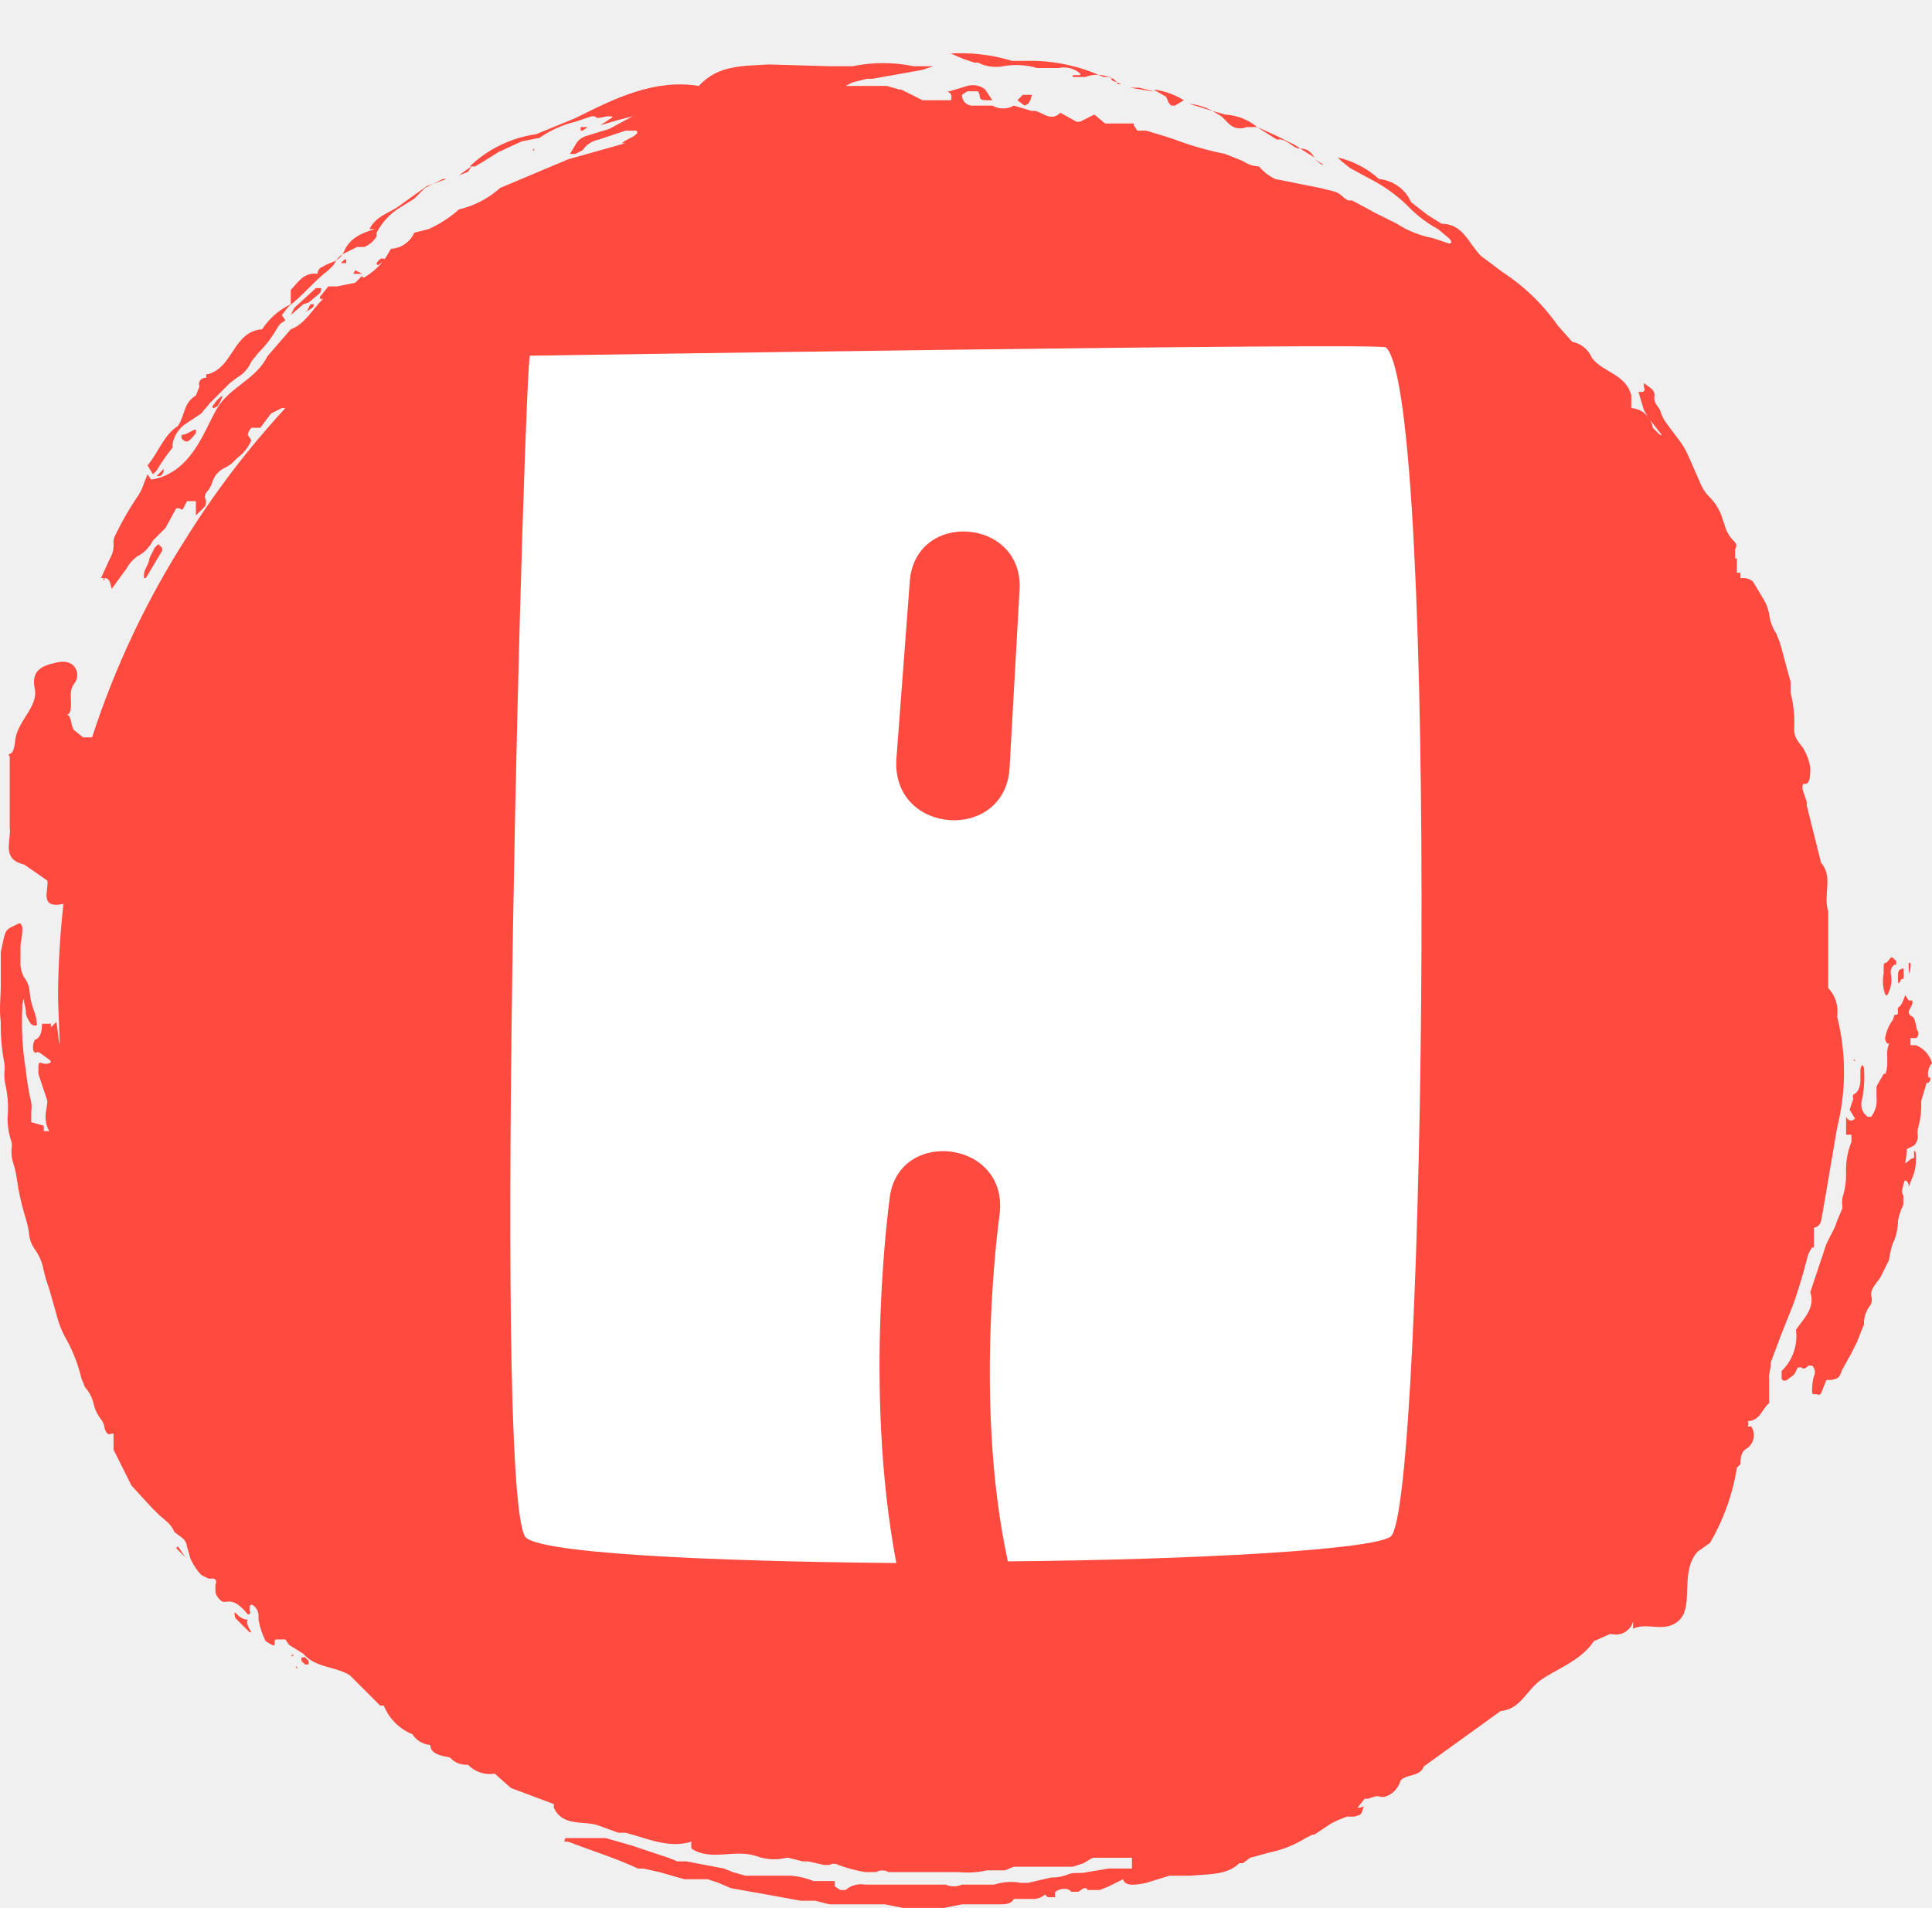
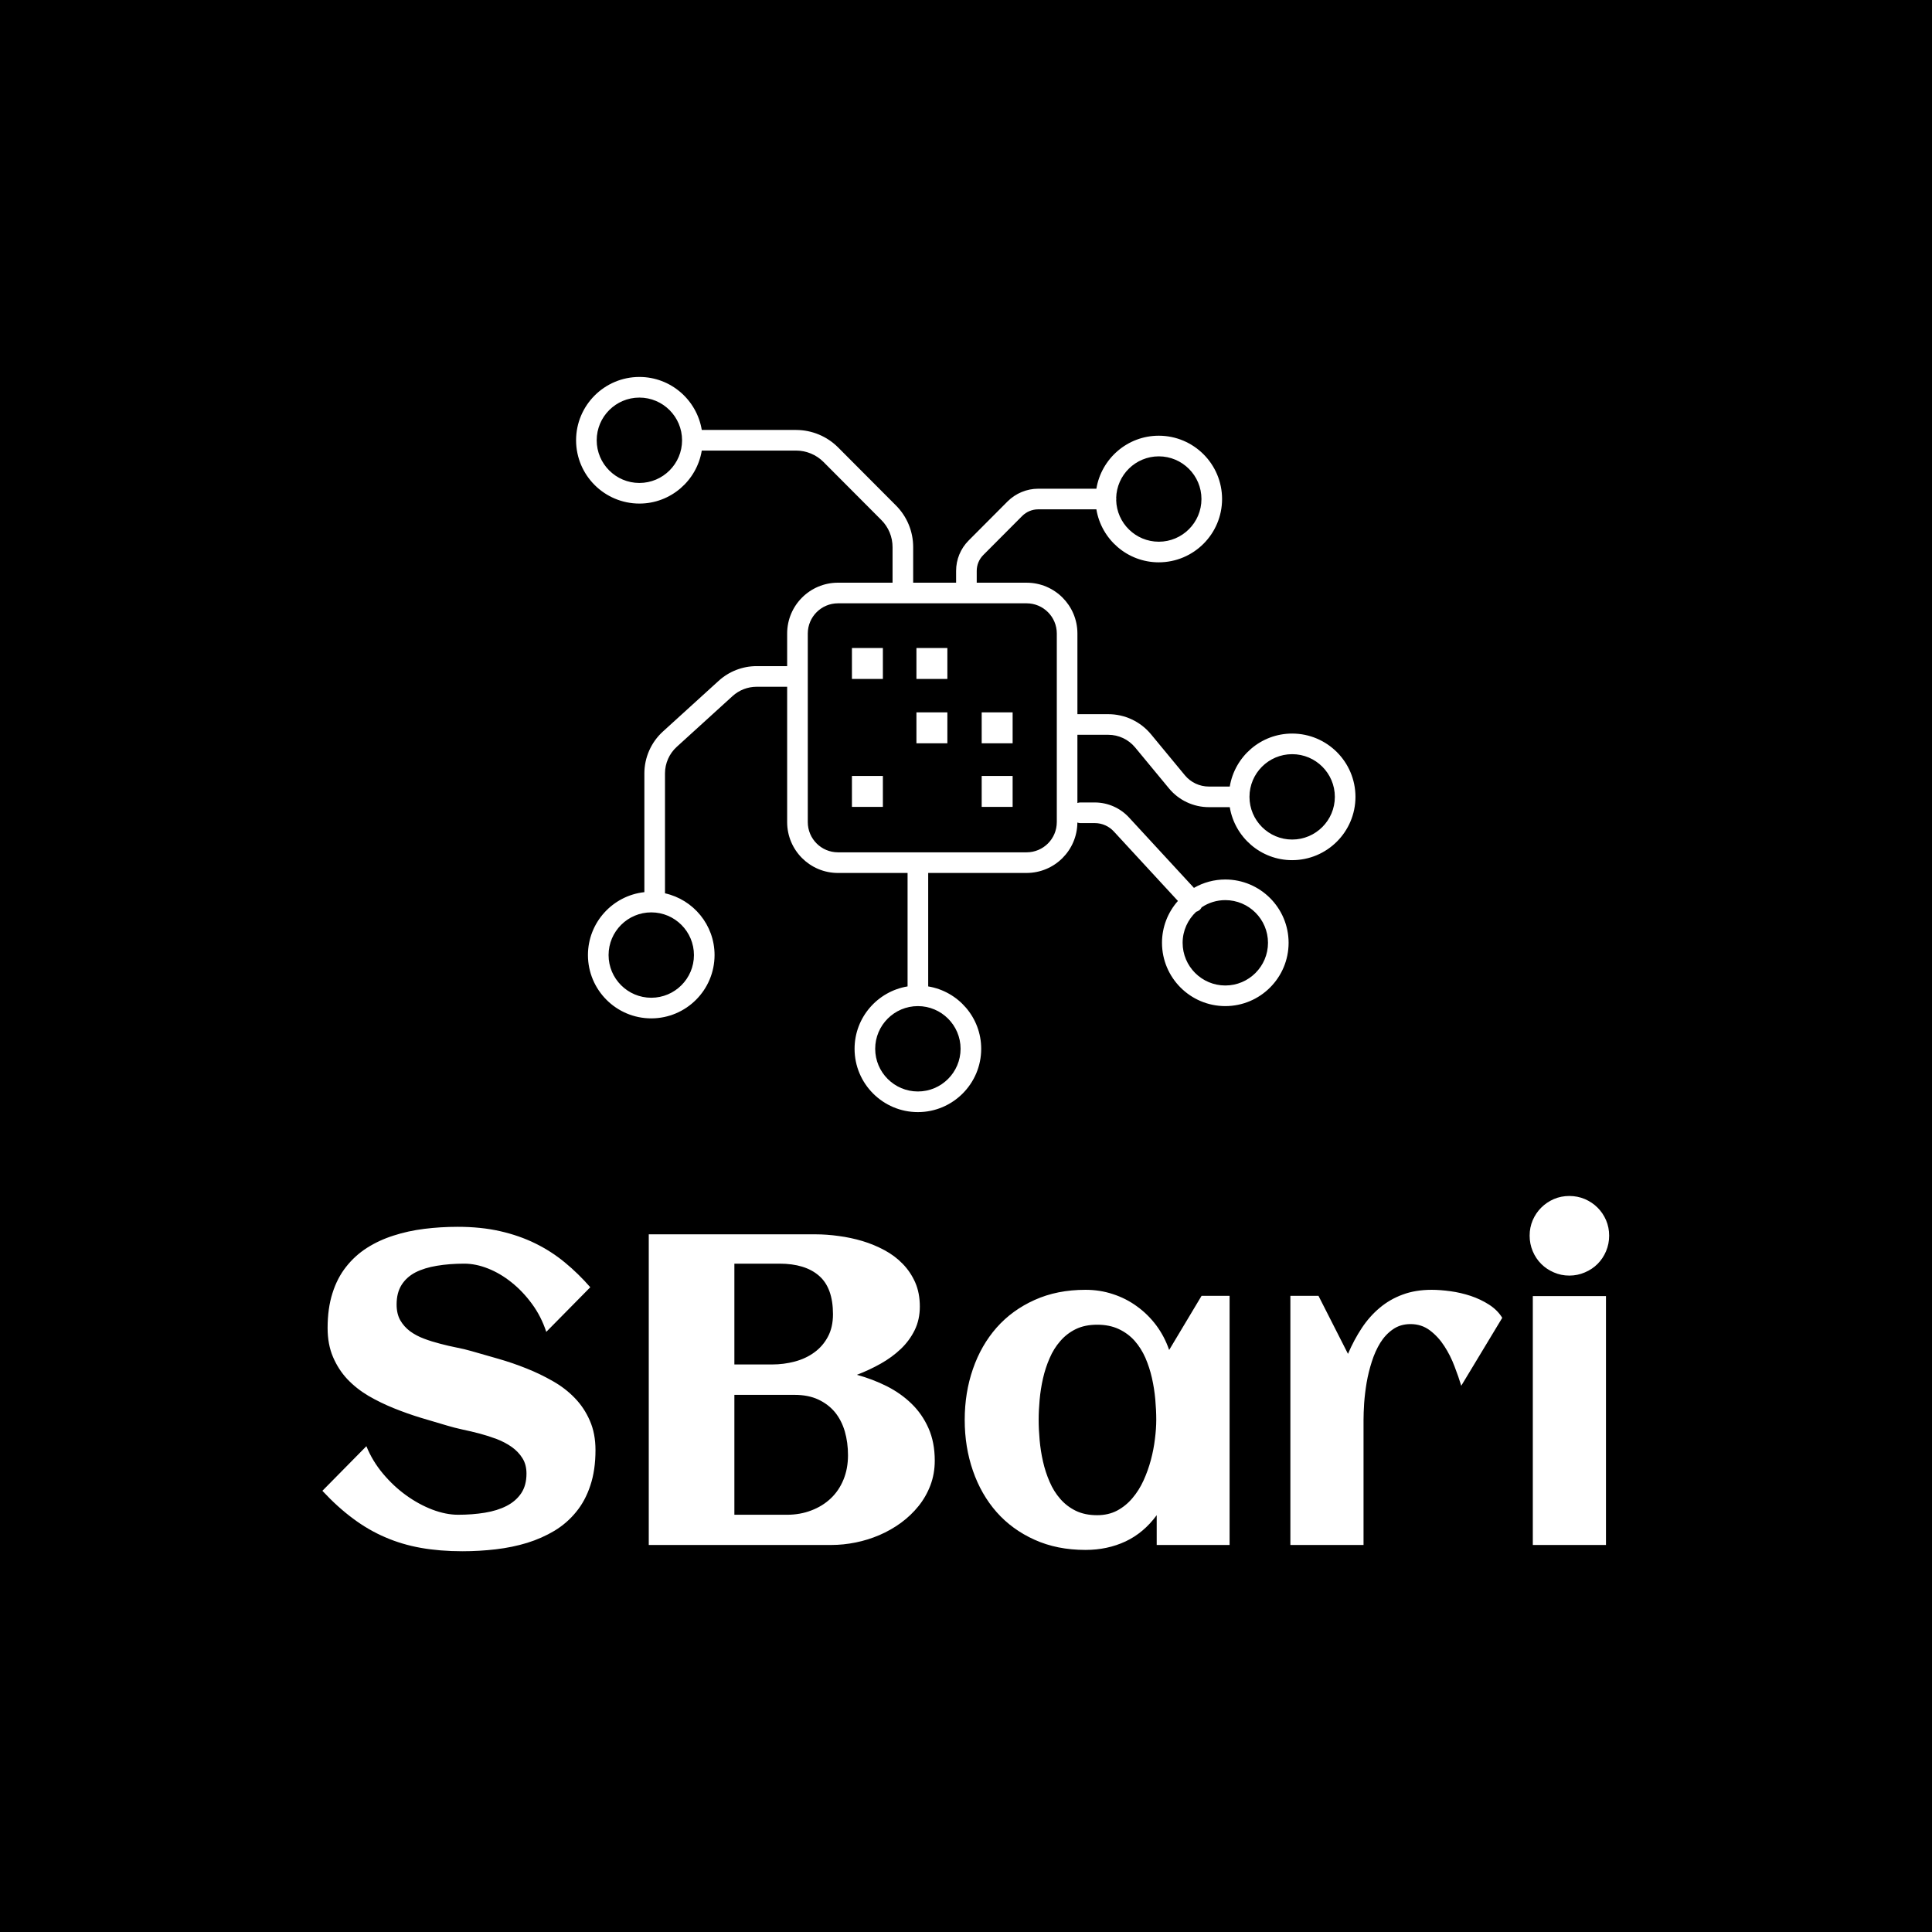
- <svg xmlns="http://www.w3.org/2000/svg" width="308.761" height="304.916" viewBox="0 0 106.008 104.687" class="css-1j8o68f" version="1.1" id="svg23">
-   <defs id="SvgjsDefs2684" />
-   <g id="SvgjsG2685" featurekey="rootContainer" transform="matrix(0.9820593,0,0,0.9820593,-0.05456052,0)" fill="#ff4a3f">
-     <g id="g17">
-       <path d="M19.8 15.3h.5l-.4-.2zm.5.1zm.8-.7c0 .1 0 .1.1.1l.4-.3c-.2-.1-.3-.1-.5.2zm.4-.2zm-4.1 2.3zm-.2.6l.3-.2c.1-.1.1-.2.1-.2h-.2l-.2.4c-.1-.1-.1 0 0 0zm2.2-2.9h-.1l-.2.2h.3zm-2.1 2.4l.6-.5c.1-.1.1-.2.1-.3h-.3l-1.2 1.1-.2.4.7-.6zm-1.1.8z" id="path3" />
-       <path d="M9.7 25v-.2a1.7 1.7 0 0 1 .7-1.1l.9-.6.5-.6.7-.7.4-.4.4-.3a1.9 1.9 0 0 0 .8-.9l.4-.5a5.9 5.9 0 0 0 1-1.3l.2-.3.3-.2-.2-.3.4-.5c.8-.6 1.4-1.4 2.2-2l.3-.3a1.4 1.4 0 0 1 .5-.6l.8-.4h.4a1.4 1.4 0 0 0 .7-.6V13a3.5 3.5 0 0 1 1.3-1.4l.8-.5.2-.2.4-.4 1-.5h.2l-1.1.4-1.4 1c-.6.5-1.4.6-1.8 1.4h.3c-.7.2-1.4.5-1.7 1.2s-.8.6-1.2.9a.4.4 0 0 0-.3.4c-.8-.1-1.1.5-1.5.9v.8a3.9 3.9 0 0 0-1.6 1.4c-1.6.1-1.6 2.1-3 2.5h-.1a.2.2 0 0 0 0 .2c-.3 0-.5.2-.4.5l-.2.5c-.7.4-.6 1.1-1 1.7-.8.5-1.1 1.5-1.7 2.2l.3.5.2-.2a11.6 11.6 0 0 1 .9-1.3zM53.9 3.3l.6.2h.2a2.2 2.2 0 0 0 1.4.2 4.1 4.1 0 0 1 1.9.1h1.2a1.4 1.4 0 0 1 1.2.3.1.1 0 0 1 0 .1H60a.1.1 0 0 0 0 .1h.7a1.8 1.8 0 0 1 1.3 0c.2 0 .1.1.2.2l.5.2h-.2c-.2-.4-.5-.4-.8-.4a9.7 9.7 0 0 0-4.3-.9h-.8A9.8 9.8 0 0 0 53 3h.2zm7.3 3.1zM50.3 4.7zm10.9 1.7h.2-.2zM19 14.7zm32.1-10zm17.6 2.2a.9.9 0 0 0 1 .2h.6a3.1 3.1 0 0 0-1.8-.7l-.7-.2.5.3zm-3.4-1.3c0 .1.1.2.2.3h.2l.5-.3a4.2 4.2 0 0 0-1.7-.6l.7.4zm7.4 2.7l.8.5c-.2-.3-.4-.5-.8-.5z" id="path5" />
-       <path d="M99 76.1l.6-1.6.6-1.5c.2-.5.6-1.8.8-2.6a1.7 1.7 0 0 1 .3-.7h.1v-1.1c.5-.1.4-.6.5-.9l.8-4.7a12.7 12.7 0 0 0 0-6.2 1.9 1.9 0 0 0-.5-1.6v-4.3c-.3-.9.3-1.9-.4-2.7L101 45a.4.4 0 0 0 0-.2l-.2-.6a.5.5 0 0 1 0-.4h.1c.3 0 .3-.5.3-.9a3 3 0 0 0-.4-1.1l-.3-.4a1.1 1.1 0 0 1-.2-.7 6.7 6.7 0 0 0-.2-2v-.6c-.2-.7-.4-1.5-.6-2.2l-.2-.5a2.5 2.5 0 0 1-.4-1.1 2.5 2.5 0 0 0-.3-.8l-.6-1a.8.8 0 0 0-.6-.2h-.1V32h-.2v-.8H97V31a.4.4 0 0 0 0-.1v-.2c.1-.2.1-.3-.1-.5a1.8 1.8 0 0 1-.4-.6l-.2-.6a2.9 2.9 0 0 0-.7-1.2 2.2 2.2 0 0 1-.5-.7l-.7-1.6a4.3 4.3 0 0 0-.6-1l-.6-.8a2.4 2.4 0 0 1-.4-.8l-.2-.3a.6.6 0 0 1-.1-.5.5.5 0 0 0-.2-.4l-.4-.3v.2c.1.2 0 .3-.1.3h-.2l.3 1 .3.5.7.9h-.1l-.2-.2-.2-.2a1.3 1.3 0 0 0-1.2-1.1v-.7c-.3-1.2-1.6-1.3-2.2-2.1a1.5 1.5 0 0 0-1.1-.9l-.8-.9a11.3 11.3 0 0 0-3.1-3l-.8-.6-.4-.3c-.7-.7-1-1.8-2.2-1.8l-.8-.5-.9-.7a2.2 2.2 0 0 0-1.8-1.3 5.1 5.1 0 0 0-2.3-1.2l.2.2.5.4 1.3.7a8.5 8.5 0 0 1 2.1 1.6 6.8 6.8 0 0 0 1.5 1.1l.6.5c.1.1.2.2.1.3H81l-.9-.3a5.6 5.6 0 0 1-2-.8l-1.2-.6-1.3-.7h-.2c-.3-.1-.4-.4-.8-.5l-.8-.2-2.5-.5a2.6 2.6 0 0 1-.9-.7 1.7 1.7 0 0 1-.9-.3l-1-.4a18.1 18.1 0 0 1-2.8-.8l-.6-.2-1-.3h-.5l-.2-.3v-.1h-1.6l-.6-.5-.4.2-.4.2h-.2l-.9-.5c-.6.6-1.1-.2-1.6-.1l-1-.3a1.2 1.2 0 0 1-1.2 0h-1.2a.6.6 0 0 1-.5-.6l.3-.2h.6a.7.7 0 0 1 .1.3c0 .2.2.2.5.2h.2l-.4-.6a1.1 1.1 0 0 0-1-.2l-1 .3H53c.3.2.2.3.2.5h-1.6l-.4-.2-.8-.4h-.1l-.7-.2h-2.3l.4-.2.8-.2h.3l1.7-.3 1.1-.2.6-.2h-1.1a8.4 8.4 0 0 0-3.4 0h-1.3L43 3.6c-1.4.1-2.8 0-3.9 1.2-2.5-.4-4.7.7-6.9 1.8l-2.2.9a6.7 6.7 0 0 0-3.7 1.8h.3l.5-.3.8-.5 1.3-.6 1-.2a6 6 0 0 1 2-.9l.9-.3h.2c.1.2.5 0 .7 0h.2c.1 0 .1.1 0 .1l-.6.4 1-.3.8-.2-1.3.7-1.3.4a1 1 0 0 0-.6.5l-.3.5h.3l.4-.2a1.4 1.4 0 0 1 .9-.6l1.5-.5h.5a.1.1 0 0 1 .1.2c-.2.2-.6.3-.8.5h.2l-3.2.9-3.8 1.6a5.2 5.2 0 0 1-2.3 1.2 6.6 6.6 0 0 1-1.7 1.1l-.8.2a1.5 1.5 0 0 1-1.3.9l-.3.5a3.7 3.7 0 0 1-1.2 1.1h-.1v-.1l-.2.2-.2.2-1 .2h-.5l-.4.5c-.1.1-.1.2 0 .2h.1c-.6.6-1 1.4-1.8 1.7L15 19.9c-.6 1.2-1.8 1.6-2.6 2.6s-1.4 3.9-3.9 4.3l-.2-.3-.2.5a2.7 2.7 0 0 1-.4.8 16.9 16.9 0 0 0-1.2 2.1.8.8 0 0 0-.1.5 1.4 1.4 0 0 1-.2.8l-.5 1.1h.2c.3 0 .3.3.4.6l.8-1.1a2.2 2.2 0 0 1 .6-.7 2 2 0 0 0 .9-.9l.3-.3.4-.4.6-1.1h.2c.1.1.1.1.2 0l.2-.4h.5v.8l.5-.5a.5.5 0 0 0 0-.5.4.4 0 0 1 .1-.3 1.5 1.5 0 0 0 .3-.5 1.3 1.3 0 0 1 .8-.9l.3-.2.3-.3a2.4 2.4 0 0 0 .8-1l-.2-.3c0-.1.1-.3.2-.4h.5l.6-.8.6-.3h.2a48.8 48.8 0 0 0-5.5 7.2h-.1.1a48.4 48.4 0 0 0-5.3 11.2h-.5l-.5-.4c-.2-.2-.1-.7-.4-.9h.1c.3-.5-.1-1.2.3-1.7s.1-1.4-.9-1.2-1.5.5-1.3 1.5-1 1.8-1.1 2.9-.5.5-.3.9v3.9c.1.8-.5 1.8.8 2.1l1.3.9c.1.5-.5 1.6.9 1.3a49.2 49.2 0 0 0-.3 5c0 1.1.1 2.2.1 3.3v-.4c-.1-.4-.1-.8-.2-1.3l-.3.3v-.2h-.5c0 .5-.1.8-.4.9a.9.9 0 0 0-.1.5c0 .1.1.3.2.2s.4.2.7.4-.2.3-.4.2-.2.1-.2.3v.3l.5 1.5c0 .3-.1.6-.1.9a1.7 1.7 0 0 0 .2.8h-.3v-.3l-.7-.2v-.6a1.5 1.5 0 0 0 0-.5 14.6 14.6 0 0 1-.3-1.8 16.6 16.6 0 0 1-.2-3.5.9.9 0 0 1 .1-.5v.2a2.9 2.9 0 0 1 .1.5.8.8 0 0 0 .1.4c.1.2.2.4.4.4s.1-.1.1-.2a2.1 2.1 0 0 0-.1-.5 4.2 4.2 0 0 1-.3-1.3 1.5 1.5 0 0 0-.3-.7 1.6 1.6 0 0 1-.2-.9v-.8c0-.3.1-.6.1-.9a.5.5 0 0 0-.1-.4h-.1c-.8.4-.7.2-1 1.6V55c0 .7-.1 1.4 0 2.1a10.8 10.8 0 0 0 .2 2.3 1.8 1.8 0 0 1 0 .5 3.1 3.1 0 0 0 .1.9 5.9 5.9 0 0 1 .1 1.3 3.9 3.9 0 0 0 .2 1.7 1.2 1.2 0 0 1 0 .4 2.1 2.1 0 0 0 .1.8 4.9 4.9 0 0 1 .2.9 14 14 0 0 0 .5 2.2 5 5 0 0 1 .2 1 1.7 1.7 0 0 0 .3.7 2.9 2.9 0 0 1 .5 1.2 8.5 8.5 0 0 0 .3 1l.4 1.4a5.4 5.4 0 0 0 .6 1.5 8.5 8.5 0 0 1 .8 2.1l.2.5a2.1 2.1 0 0 1 .5 1 2.1 2.1 0 0 0 .4.8 1 1 0 0 1 .2.5c.1.3.2.4.4.3h.1v.9l.5 1 .5 1 1.1 1.2.4.4c.3.3.7.5.9 1l.4.3a.7.7 0 0 1 .3.5l.2.7a3.3 3.3 0 0 0 .6.9l.4.2h.3a.2.2 0 0 1 .1.3 2.5 2.5 0 0 0 0 .5.9.9 0 0 0 .4.5h.2c.4-.1.8.2 1.2.7h.1c0-.1.1-.1 0-.2v-.2c0-.1.1-.2.2-.1a.7.7 0 0 1 .3.6v.2a4.3 4.3 0 0 0 .4 1.2c.5.3.5.3.5.1s0-.2.2-.2h.4l.2.3.8.5c.7.8 1.8.7 2.6 1.2l1.7 1.7h.2a2.9 2.9 0 0 0 1.6 1.6 1.3 1.3 0 0 0 1 .6c0 .5.6.6 1.1.7a1.2 1.2 0 0 0 .8.4h.2a1.7 1.7 0 0 0 1.5.5l.9.8 2.4.9v.2c.5 1.1 1.7.7 2.5 1l1.1.4h.4c1.2.3 2.4.9 3.7.5a.7.7 0 0 0 0 .4c1.1.7 2.4 0 3.6.4a2.9 2.9 0 0 0 1.7.1h.1l.8.2h.3l.9.2h.3a.5.5 0 0 1 .5 0 7.9 7.9 0 0 0 1.5.4h.6a.7.7 0 0 1 .7 0h3.9a5 5 0 0 0 1.6-.1h1l.5-.2H60l.6-.2.5-.3h2.2v.6H62l-1.2.2c-.4.1-.7 0-1 .1a2.4 2.4 0 0 1-1 .2l-1.3.3h-.4a3.1 3.1 0 0 0-1.5.1h-1.8a1.1 1.1 0 0 1-.9 0h-4.5a1.3 1.3 0 0 0-1.1.3H47l-.3-.2v-.3h-1.2a4.1 4.1 0 0 0-1.3-.3h-2.5l-.7-.2-.5-.2-2.1-.4h-.5l-.5-.2-2.1-.7-1.4-.4h-2.2c-.1 0-.1.1-.1.2h.2c1.3.5 2.6.9 3.9 1.5h.3l.9.2 1.4.4h1.3l.6.2.7.3 1.7.3 1.1.2 1.1.2h.8l.8.2h3.1l1 .2h2.3l1-.2H56c.4 0 .6-.1.7-.3h1a1 1 0 0 0 .8-.3c-.1.1 0 .1.1.2h.4v-.2c0-.1 0-.1.2-.2s.6-.1.7.1h.4l.3-.2c.2 0 .2 0 .2.1h.7l.5-.2.8-.4c.1.3.4.4 1.3.2l1.3-.4h1.2c.9-.1 2 0 2.7-.7h.2l.4-.3 1.1-.3a6.1 6.1 0 0 0 2-.8l.4-.2h.1l.9-.6.4-.2.5-.2h.4c.4-.1.4-.1.5-.4s0-.1-.2-.1h-.1l.4-.5h.2c.3-.1.5-.2.7-.1h.2a1.3 1.3 0 0 0 .9-.9c.3-.4 1.1-.2 1.3-.8l4.3-3.1c1.1-.1 1.4-1.1 2.2-1.7s2.3-1.1 3-2.2l.9-.4h.1a1 1 0 0 0 1.2-.7v.4c.8-.4 1.8.3 2.6-.5s0-2.7 1-3.8l.7-.5a12.1 12.1 0 0 0 1.5-4.2l.2-.2c0-.3 0-.7.4-.9a.9.9 0 0 0 .2-1.2h-.2a.3.3 0 0 0 0-.3c.7 0 .8-.7 1.2-1V77a.5.5 0 0 1 0-.2 3.8 3.8 0 0 0 .1-.7zM5.9 32.2z" id="path7" />
-       <path d="M26.4 9.3l-.3.2-.4.3.5-.2zm6.1-2h.1l.3-.2h-.4zm-2.6 1l-.1.1h.1v-.1zm-1.5 1.4zm1.3-.2zm-6.3 3.1zM9.2 26.2l-.4.4H9a.4.4 0 0 0 .2-.4zm3-3.5a2.1 2.1 0 0 0 .3-.6 1.5 1.5 0 0 0-.5.5c-.1.1-.1.2 0 .2zM11 24.2V24c-.2 0-.5.3-.8.3v.2c.3.3.4.2.8-.3zm3 66.2zM73.9 9.2h.1l-.5-.3zm-2.5-1.4c.5-.1.8.4 1.2.5h.1l-.3-.2-1-.5-1.1-.5.3.2zM52.8 3.1zm11.7 2h-.1l-1.2-.2h.5zm2 .7l1.3.4a3.3 3.3 0 0 0-1.3-.4zm-9 0a1 1 0 0 0 .2-.5h-.5l-.3.3.4.3zm9 1.6zM49.9 4.2zm2.9.7zM48.5 4zm13.8 2.1a.5.5 0 0 0 0 .1zm44.8 52.3h-.3V58h.3c.1 0 .2-.3.1-.4s-.1-.7-.3-.8a.3.3 0 0 1-.2-.3l.2-.4a.4.4 0 0 0 0-.2h-.2l-.2-.3c-.1.3-.2.6-.4.7a.5.5 0 0 0 0 .2c0 .1 0 .2-.1.2h-.1a1.1 1.1 0 0 1-.1.3 2.3 2.3 0 0 0-.4.9.4.4 0 0 0 .1.4h.1a1.7 1.7 0 0 0-.1.8v.4a1.8 1.8 0 0 1-.1.5h-.1l-.4.7v.6a1.5 1.5 0 0 1-.3 1.1h-.2l-.2-.2a.9.9 0 0 1-.1-.8 6.5 6.5 0 0 0 .1-1.7c0-.1-.1-.2-.1-.2a.5.5 0 0 0-.1.3v.6c0 .2-.1.6-.3.7s-.1.2-.1.3l-.2.6.3.5c-.2.2-.4.1-.5-.1v1h.3v.4a4.2 4.2 0 0 0-.3 1.4 3.3 3.3 0 0 0 0 .4 4 4 0 0 1-.2 1.3 2 2 0 0 0 0 .6l-.3.7a3.2 3.2 0 0 1-.3.7l-.3.6-.9 2.7c.3.9-.4 1.5-.8 2.1a2.7 2.7 0 0 1-.8 2.3v.4c0 .1.1.2.3.1l.4-.3.2-.4h.2c.1.1.2.1.4-.1h.2a.5.5 0 0 1 .1.6 2.9 2.9 0 0 0-.1.8c0 .1 0 .2.1.2h.2c.1.1.2 0 .3-.3l.2-.5h.3c.4-.1.4-.1.6-.6l.5-.9.3-.6.4-1a1.6 1.6 0 0 1 .3-1 .6.6 0 0 0 .1-.6c0-.2 0-.3.2-.6l.3-.4.5-1a4.7 4.7 0 0 1 .2-.9 3 3 0 0 0 .3-1.3 3.8 3.8 0 0 1 .3-.9v-.5c-.1-.2-.1-.2 0-.6s.1-.2.2-.2a.4.4 0 0 1 .1.3l.2-.5a2.3 2.3 0 0 0 .2-.9v-.3c0-.1 0-.3-.1-.3v.4c-.2 0-.3.2-.5.3a6.4 6.4 0 0 0 .1-.8l.4-.2a.7.7 0 0 0 .2-.6 1.4 1.4 0 0 1 0-.3 4.8 4.8 0 0 0 .2-1.4v-.2l.3-1h.1a.3.3 0 0 0 .1-.3h-.1a.9.9 0 0 1 .2-.8 1.5 1.5 0 0 0-.9-1zm-1.2 7.8zm-.2-9.9zm0 0zM9.1 30.8a.3.3 0 0 0 0-.2l-.2-.2-.2.2-.3.6c0 .3-.3.6-.3.9v.2h.1zm96.3 24.8h.1a1.7 1.7 0 0 0 .2-1.2.5.5 0 0 1 .2-.5h.1v-.2l-.2-.2h-.1c-.1.1-.2.3-.3.3s-.1.1-.1.3v.3a2.2 2.2 0 0 0 .1 1.2zM13.2 90.1c-.1 0 0 .2 0 .3l.8.8h.1c-.2-.3-.3-.6-.2-.7a.9.9 0 0 1-.5-.2zm.8.3zm92.3-35.7h.1a2 2 0 0 0 0-.6c-.3.1-.3.1-.3.6s.1.1.2 0z" id="path9" />
-       <path d="M106.7 62a.6.6 0 0 0 .1-.5c0-.1-.1-.2-.1-.1h-.2v.2c0 .4.1.5.2.4zm.1-8.2h-.1v.6a1 1 0 0 0 .1-.6zM17.1 92.6h-.2v.2l.2.2h.2v-.2zm86.6-33.3c0-.1 0-.1-.1-.1zM9.9 86.5l.5.5-.4-.6z" id="path11" />
-       <circle cx="10.5" cy="87.1" transform="rotate(-24.8 10.4 87.159)" id="circle13" />
-       <path d="M9.7 30.1h-.1v.2-.2h.1zm83.2-6.6l-.2-.3h-.1zm-14.7 77.1zM5.9 32.2zm-.1.2a.3.3 0 0 0 .1-.2v.2zm1.9-4.9zM61.5 2.4zm42.8 58.2v.1-.1zM16.4 92.5h-.1c.1.1.2 0 .1-.1zm.2.7h.1l-.1-.1v.1zm73.9-71.3zm15.2 34.4zM14.6 91.7zm92.1-37zm-.8 11.4zM34.6 0z" id="path15" />
-     </g>
-   </g>
-   <g id="SvgjsG2686" featurekey="nameFeature-0" transform="matrix(2.284354,0,0,2.284354,27.98006,-5.60952)" fill="#ffffff">
-     <path d="M9.6 16.48 l-0.32 4.24 c-0.08 1.8 2.6 1.96 2.72 0.2 l0.24 -4.28 c0.12 -1.76 -2.56 -1.96 -2.64 -0.16 z M0.48 11 l0 0 c0.04 0 20.48 -0.32 20.56 -0.2 c1.28 1.12 0.96 27.8 0.12 28.56 c-0.4 0.32 -4.64 0.56 -9.2 0.6 c-0.84 -3.84 -0.2 -8.32 -0.2 -8.32 c0.24 -1.8 -2.44 -2.12 -2.64 -0.4 c0 0.04 -0.64 4.52 0.16 8.76 c-4.56 -0.04 -8.68 -0.24 -8.92 -0.64 c-0.8 -1.44 0 -28.28 0.12 -28.36 z" id="path20" />
+ <svg xmlns="http://www.w3.org/2000/svg" version="1.1" width="1500" height="1500" viewBox="0 0 1500 1500">
+   <rect width="1500" height="1500" fill="#000000" />
+   <g transform="matrix(0.6666667,0,0,0.6666667,249.8222,291.1914)">
+     <svg viewBox="0 0 271 248" data-background-color="#89939e" preserveAspectRatio="xMidYMid meet" height="1372" width="1500">
+       <g id="tight-bounds" transform="matrix(1,0,0,1,0.04818181,0.4)">
+         <svg viewBox="0 0 270.904 247.2" height="247.2" width="270.904">
+           <g>
+             <svg viewBox="0 0 395.52 360.913" height="247.2" width="270.904">
+               <g transform="matrix(1,0,0,1,0,251.7237)">
+                 <svg viewBox="0 0 395.52 109.189" height="109.189" width="395.52">
+                   <g id="textblocktransform">
+                     <svg viewBox="0 0 395.52 109.189" height="109.189" width="395.52" id="textblock">
+                       <g>
+                         <svg viewBox="0 0 395.52 109.189" height="109.189" width="395.52">
+                           <g transform="matrix(1,0,0,1,0,0)">
+                             <svg width="395.52" viewBox="1.88 -39.5 145.64 40.21" height="109.189" data-palette-color="#ffffff">
+                               <path d="M32.79-10.74L32.79-10.74Q32.79-8.47 32.21-6.74 31.64-5 30.6-3.74 29.57-2.47 28.15-1.61 26.73-0.76 25.06-0.24 23.39 0.27 21.52 0.49 19.65 0.71 17.72 0.71L17.72 0.71Q15.19 0.71 13.04 0.33 10.89-0.05 9-0.87 7.1-1.68 5.36-2.98 3.61-4.27 1.88-6.13L1.88-6.13 6.86-11.18Q7.54-9.5 8.74-8.07 9.94-6.64 11.36-5.62 12.79-4.59 14.33-4 15.87-3.42 17.24-3.42L17.24-3.42Q18.85-3.42 20.26-3.65 21.68-3.88 22.73-4.42 23.78-4.96 24.38-5.85 24.98-6.74 24.98-8.08L24.98-8.08Q24.98-9.11 24.51-9.84 24.05-10.57 23.3-11.1 22.56-11.62 21.61-11.99 20.65-12.35 19.67-12.61 18.68-12.87 17.72-13.07 16.77-13.28 16.04-13.5L16.04-13.5Q14.6-13.92 13.04-14.39 11.47-14.87 9.96-15.48 8.45-16.09 7.09-16.88 5.74-17.68 4.71-18.76 3.69-19.85 3.08-21.28 2.47-22.71 2.47-24.56L2.47-24.56Q2.47-26.78 3.02-28.5 3.56-30.22 4.57-31.49 5.57-32.76 6.93-33.63 8.3-34.5 9.94-35.02 11.57-35.55 13.42-35.78 15.26-36.01 17.19-36.01L17.19-36.01Q19.82-36.01 21.98-35.52 24.15-35.03 25.98-34.13 27.81-33.23 29.33-31.97 30.86-30.71 32.2-29.17L32.2-29.17 27.22-24.12Q26.64-25.88 25.6-27.29 24.56-28.71 23.29-29.72 22.02-30.74 20.63-31.29 19.24-31.84 17.94-31.84L17.94-31.84Q16.26-31.84 14.84-31.6 13.43-31.37 12.41-30.85 11.4-30.32 10.84-29.43 10.28-28.54 10.28-27.22L10.28-27.22Q10.28-26.17 10.69-25.44 11.11-24.71 11.8-24.19 12.5-23.68 13.38-23.35 14.26-23.02 15.2-22.78 16.14-22.53 17.05-22.35 17.97-22.17 18.73-21.95L18.73-21.95Q20.19-21.53 21.8-21.07 23.41-20.61 24.98-19.98 26.54-19.36 27.95-18.55 29.37-17.75 30.44-16.64 31.52-15.53 32.15-14.07 32.79-12.62 32.79-10.74ZM71.19-9.55L71.19-9.55Q71.19-8.06 70.7-6.76 70.21-5.47 69.36-4.41 68.5-3.34 67.37-2.51 66.23-1.68 64.93-1.12 63.62-0.56 62.23-0.28 60.84 0 59.49 0L59.49 0 38.82 0 38.82-35.16 57.71-35.16Q58.96-35.16 60.32-34.97 61.69-34.79 63-34.4 64.3-34.01 65.49-33.37 66.67-32.74 67.56-31.82 68.45-30.91 68.98-29.71 69.5-28.52 69.5-26.98L69.5-26.98Q69.5-25.51 68.92-24.32 68.33-23.12 67.34-22.18 66.35-21.24 65.07-20.52 63.79-19.8 62.38-19.26L62.38-19.26Q64.16-18.77 65.76-17.97 67.36-17.16 68.56-15.99 69.77-14.82 70.48-13.22 71.19-11.62 71.19-9.55ZM59.67-26.12L59.67-26.12Q59.67-29.1 58.09-30.47 56.52-31.84 53.61-31.84L53.61-31.84 48.51-31.84 48.51-20.43 52.78-20.43Q54.1-20.43 55.34-20.76 56.59-21.09 57.55-21.79 58.52-22.49 59.09-23.56 59.67-24.63 59.67-26.12ZM61.37-10.16L61.37-10.16Q61.37-11.6 61.01-12.85 60.64-14.11 59.89-15.03 59.13-15.94 57.99-16.47 56.86-16.99 55.32-16.99L55.32-16.99 48.51-16.99 48.51-3.42 54.47-3.42Q55.95-3.42 57.22-3.91 58.49-4.39 59.42-5.27 60.35-6.15 60.86-7.4 61.37-8.64 61.37-10.16ZM104.56-28.2L104.56 0 96.31 0 96.31-3.37Q94.84-1.37 92.78-0.4 90.72 0.56 88.25 0.56L88.25 0.56Q85.03 0.56 82.49-0.59 79.95-1.73 78.19-3.72 76.44-5.71 75.51-8.4 74.58-11.08 74.58-14.16L74.58-14.16Q74.58-17.24 75.51-19.92 76.44-22.61 78.19-24.6 79.95-26.59 82.49-27.73 85.03-28.88 88.25-28.88L88.25-28.88Q89.89-28.88 91.36-28.39 92.84-27.91 94.07-27.01 95.31-26.12 96.25-24.87 97.19-23.61 97.72-22.07L97.72-22.07 101.39-28.2 104.56-28.2ZM96.26-14.16L96.26-14.16Q96.26-15.26 96.15-16.48 96.04-17.7 95.77-18.9 95.5-20.09 95.03-21.18 94.55-22.27 93.81-23.11 93.06-23.95 92.01-24.44 90.96-24.93 89.57-24.93L89.57-24.93Q88.18-24.93 87.15-24.43 86.13-23.93 85.4-23.08 84.66-22.24 84.19-21.14 83.71-20.04 83.44-18.85 83.17-17.65 83.06-16.44 82.95-15.23 82.95-14.16L82.95-14.16Q82.95-13.09 83.06-11.87 83.17-10.64 83.44-9.45 83.71-8.25 84.19-7.15 84.66-6.05 85.4-5.21 86.13-4.37 87.15-3.87 88.18-3.37 89.57-3.37L89.57-3.37Q90.84-3.37 91.83-3.89 92.82-4.42 93.56-5.3 94.31-6.18 94.82-7.3 95.33-8.42 95.65-9.62 95.97-10.82 96.11-12 96.26-13.18 96.26-14.16ZM135.42-25.71L135.42-25.71 130.78-18.02Q130.49-18.99 130.02-20.21 129.56-21.44 128.87-22.5 128.19-23.56 127.24-24.28 126.29-25 125.04-25L125.04-25Q123.89-25 123.05-24.41 122.21-23.83 121.62-22.89 121.04-21.95 120.66-20.76 120.28-19.58 120.07-18.37 119.87-17.16 119.79-16.05 119.72-14.94 119.72-14.14L119.72-14.14 119.72 0 111.44 0 111.44-28.2 114.62-28.2 117.96-21.63Q118.64-23.22 119.52-24.55 120.4-25.88 121.55-26.84 122.7-27.81 124.15-28.34 125.6-28.88 127.43-28.88L127.43-28.88Q128.39-28.88 129.56-28.72 130.73-28.56 131.85-28.19 132.98-27.81 133.93-27.2 134.88-26.59 135.42-25.71ZM147.52-35.01L147.52-35.01Q147.52-34.08 147.17-33.25 146.82-32.42 146.21-31.81 145.6-31.2 144.77-30.85 143.94-30.49 143.01-30.49L143.01-30.49Q142.08-30.49 141.26-30.85 140.44-31.2 139.83-31.81 139.22-32.42 138.87-33.25 138.52-34.08 138.52-35.01L138.52-35.01Q138.52-35.94 138.87-36.76 139.22-37.57 139.83-38.18 140.44-38.79 141.26-39.15 142.08-39.5 143.01-39.5L143.01-39.5Q143.94-39.5 144.77-39.15 145.6-38.79 146.21-38.18 146.82-37.57 147.17-36.76 147.52-35.94 147.52-35.01ZM147.16-28.17L147.16 0 138.88 0 138.88-28.17 147.16-28.17Z" opacity="1" transform="matrix(1,0,0,1,0,0)" fill="#ffffff" class="wordmark-text-0" data-fill-palette-color="primary" id="text-0" />
+                             </svg>
+                           </g>
+                         </svg>
+                       </g>
+                     </svg>
+                   </g>
+                 </svg>
+               </g>
+               <g transform="matrix(1,0,0,1,77.98863,0)">
+                 <svg viewBox="0 0 239.543 225.947" height="225.947" width="239.543">
+                   <g>
+                     <svg version="1.1" x="0" y="0" viewBox="12.208 14.353 75.584 71.294" enable-background="new 0 0 100 100" xml:space="preserve" height="225.947" width="239.543" class="icon-icon-0" data-fill-palette-color="accent" id="icon-0">
+                       <path fill="#ffffff" d="M81.653 48.936C78.609 48.936 76.082 51.165 75.602 54.075H73.582A3.02 3.02 0 0 1 71.241 52.972L67.97 49.013A5.38 5.38 0 0 0 63.814 47.056H60.827V39.232A4.93 4.93 0 0 0 55.901 34.306H51.062V33.164C51.062 32.582 51.289 32.033 51.7 31.62L55.473 27.834A2.2 2.2 0 0 1 57.022 27.191H62.666C63.146 30.101 65.672 32.33 68.717 32.33A6.146 6.146 0 0 0 74.856 26.191 6.146 6.146 0 0 0 68.717 20.051C65.673 20.051 63.146 22.28 62.666 25.191H57.022A4.22 4.22 0 0 0 54.057 26.421L50.283 30.208A4.17 4.17 0 0 0 49.062 33.163V34.305H44.899V30.862A5.7 5.7 0 0 0 43.225 26.811L37.614 21.181A5.78 5.78 0 0 0 33.55 19.493H24.398C23.918 16.582 21.392 14.353 18.347 14.353A6.146 6.146 0 0 0 12.208 20.493 6.146 6.146 0 0 0 18.347 26.632C21.391 26.632 23.918 24.403 24.398 21.493H33.55C34.536 21.493 35.502 21.893 36.198 22.593L41.809 28.223A3.7 3.7 0 0 1 42.899 30.862V34.305H37.603A4.93 4.93 0 0 0 32.678 39.231V42.397H29.723A5.47 5.47 0 0 0 26.035 43.823L20.625 48.743A5.5 5.5 0 0 0 18.831 52.799V64.316C15.759 64.65 13.359 67.258 13.359 70.418A6.146 6.146 0 0 0 19.499 76.557 6.146 6.146 0 0 0 25.638 70.418C25.638 67.49 23.577 65.039 20.831 64.428V52.799C20.831 51.82 21.246 50.882 21.971 50.224L27.381 45.303A3.47 3.47 0 0 1 29.723 44.398H32.678V57.53A4.93 4.93 0 0 0 37.603 62.455H44.356V73.457C41.445 73.937 39.216 76.463 39.216 79.507 39.216 82.893 41.97 85.647 45.356 85.647S51.496 82.893 51.496 79.507C51.496 76.463 49.267 73.937 46.356 73.457V62.454H55.901A4.93 4.93 0 0 0 60.823 57.565C60.909 57.589 60.993 57.618 61.086 57.618H62.513C63.219 57.618 63.896 57.919 64.376 58.45L70.574 65.169A6.1 6.1 0 0 0 69.029 69.227 6.146 6.146 0 0 0 75.169 75.367 6.146 6.146 0 0 0 81.308 69.227 6.146 6.146 0 0 0 75.169 63.088 6.1 6.1 0 0 0 72.127 63.902L65.854 57.101A4.52 4.52 0 0 0 62.513 55.618H61.086C60.994 55.618 60.911 55.647 60.826 55.67V49.055H63.813C64.828 49.055 65.781 49.504 66.428 50.286L69.699 54.244A5.02 5.02 0 0 0 73.582 56.073H75.602C76.082 58.984 78.608 61.213 81.653 61.213A6.146 6.146 0 0 0 87.792 55.073 6.145 6.145 0 0 0 81.653 48.936M68.717 22.052C70.999 22.052 72.856 23.909 72.856 26.192S71 30.331 68.717 30.331A4.14 4.14 0 0 1 64.586 26.279C64.589 26.249 64.604 26.223 64.604 26.192S64.589 26.135 64.586 26.105A4.14 4.14 0 0 1 68.717 22.052M18.347 24.633C16.065 24.633 14.208 22.777 14.208 20.494S16.064 16.354 18.347 16.354 22.487 18.211 22.487 20.494 20.629 24.633 18.347 24.633M23.639 70.417C23.639 72.699 21.783 74.556 19.5 74.556S15.36 72.7 15.36 70.417 17.217 66.277 19.5 66.277 23.639 68.135 23.639 70.417M49.496 79.506C49.496 81.788 47.639 83.646 45.356 83.646S41.216 81.789 41.216 79.506 43.073 75.367 45.356 75.367 49.496 77.224 49.496 79.506M79.309 69.228C79.309 71.51 77.453 73.368 75.17 73.368S71.03 71.511 71.03 69.228C71.03 68.041 71.54 66.976 72.343 66.221A1 1 0 0 0 72.712 66.013C72.784 65.947 72.828 65.866 72.876 65.786A4.1 4.1 0 0 1 75.169 65.089 4.144 4.144 0 0 1 79.309 69.228M58.827 57.529A2.93 2.93 0 0 1 55.901 60.454H37.604A2.93 2.93 0 0 1 34.679 57.529V39.231A2.93 2.93 0 0 1 37.604 36.305H55.902A2.93 2.93 0 0 1 58.828 39.231V57.529zM81.653 59.214C79.371 59.214 77.513 57.357 77.513 55.074S79.37 50.935 81.653 50.935 85.792 52.791 85.792 55.074 83.936 59.214 81.653 59.214" data-fill-palette-color="accent" />
+                       <rect x="38.961" y="40.639" fill="#ffffff" width="3" height="3" data-fill-palette-color="accent" />
+                       <rect x="45.215" y="40.639" fill="#ffffff" width="3" height="3" data-fill-palette-color="accent" />
+                       <rect x="45.215" y="46.88" fill="#ffffff" width="3" height="3" data-fill-palette-color="accent" />
+                       <rect x="51.544" y="46.88" fill="#ffffff" width="3" height="3" data-fill-palette-color="accent" />
+                       <rect x="38.961" y="53.047" fill="#ffffff" width="3" height="3" data-fill-palette-color="accent" />
+                       <rect x="51.544" y="53.047" fill="#ffffff" width="3" height="3" data-fill-palette-color="accent" />
+                     </svg>
+                   </g>
+                 </svg>
+               </g>
+               <g />
+             </svg>
+           </g>
+           <defs />
+         </svg>
+         <rect width="270.904" height="247.2" fill="none" stroke="none" visibility="hidden" />
+       </g>
+     </svg>
  </g>
</svg>
